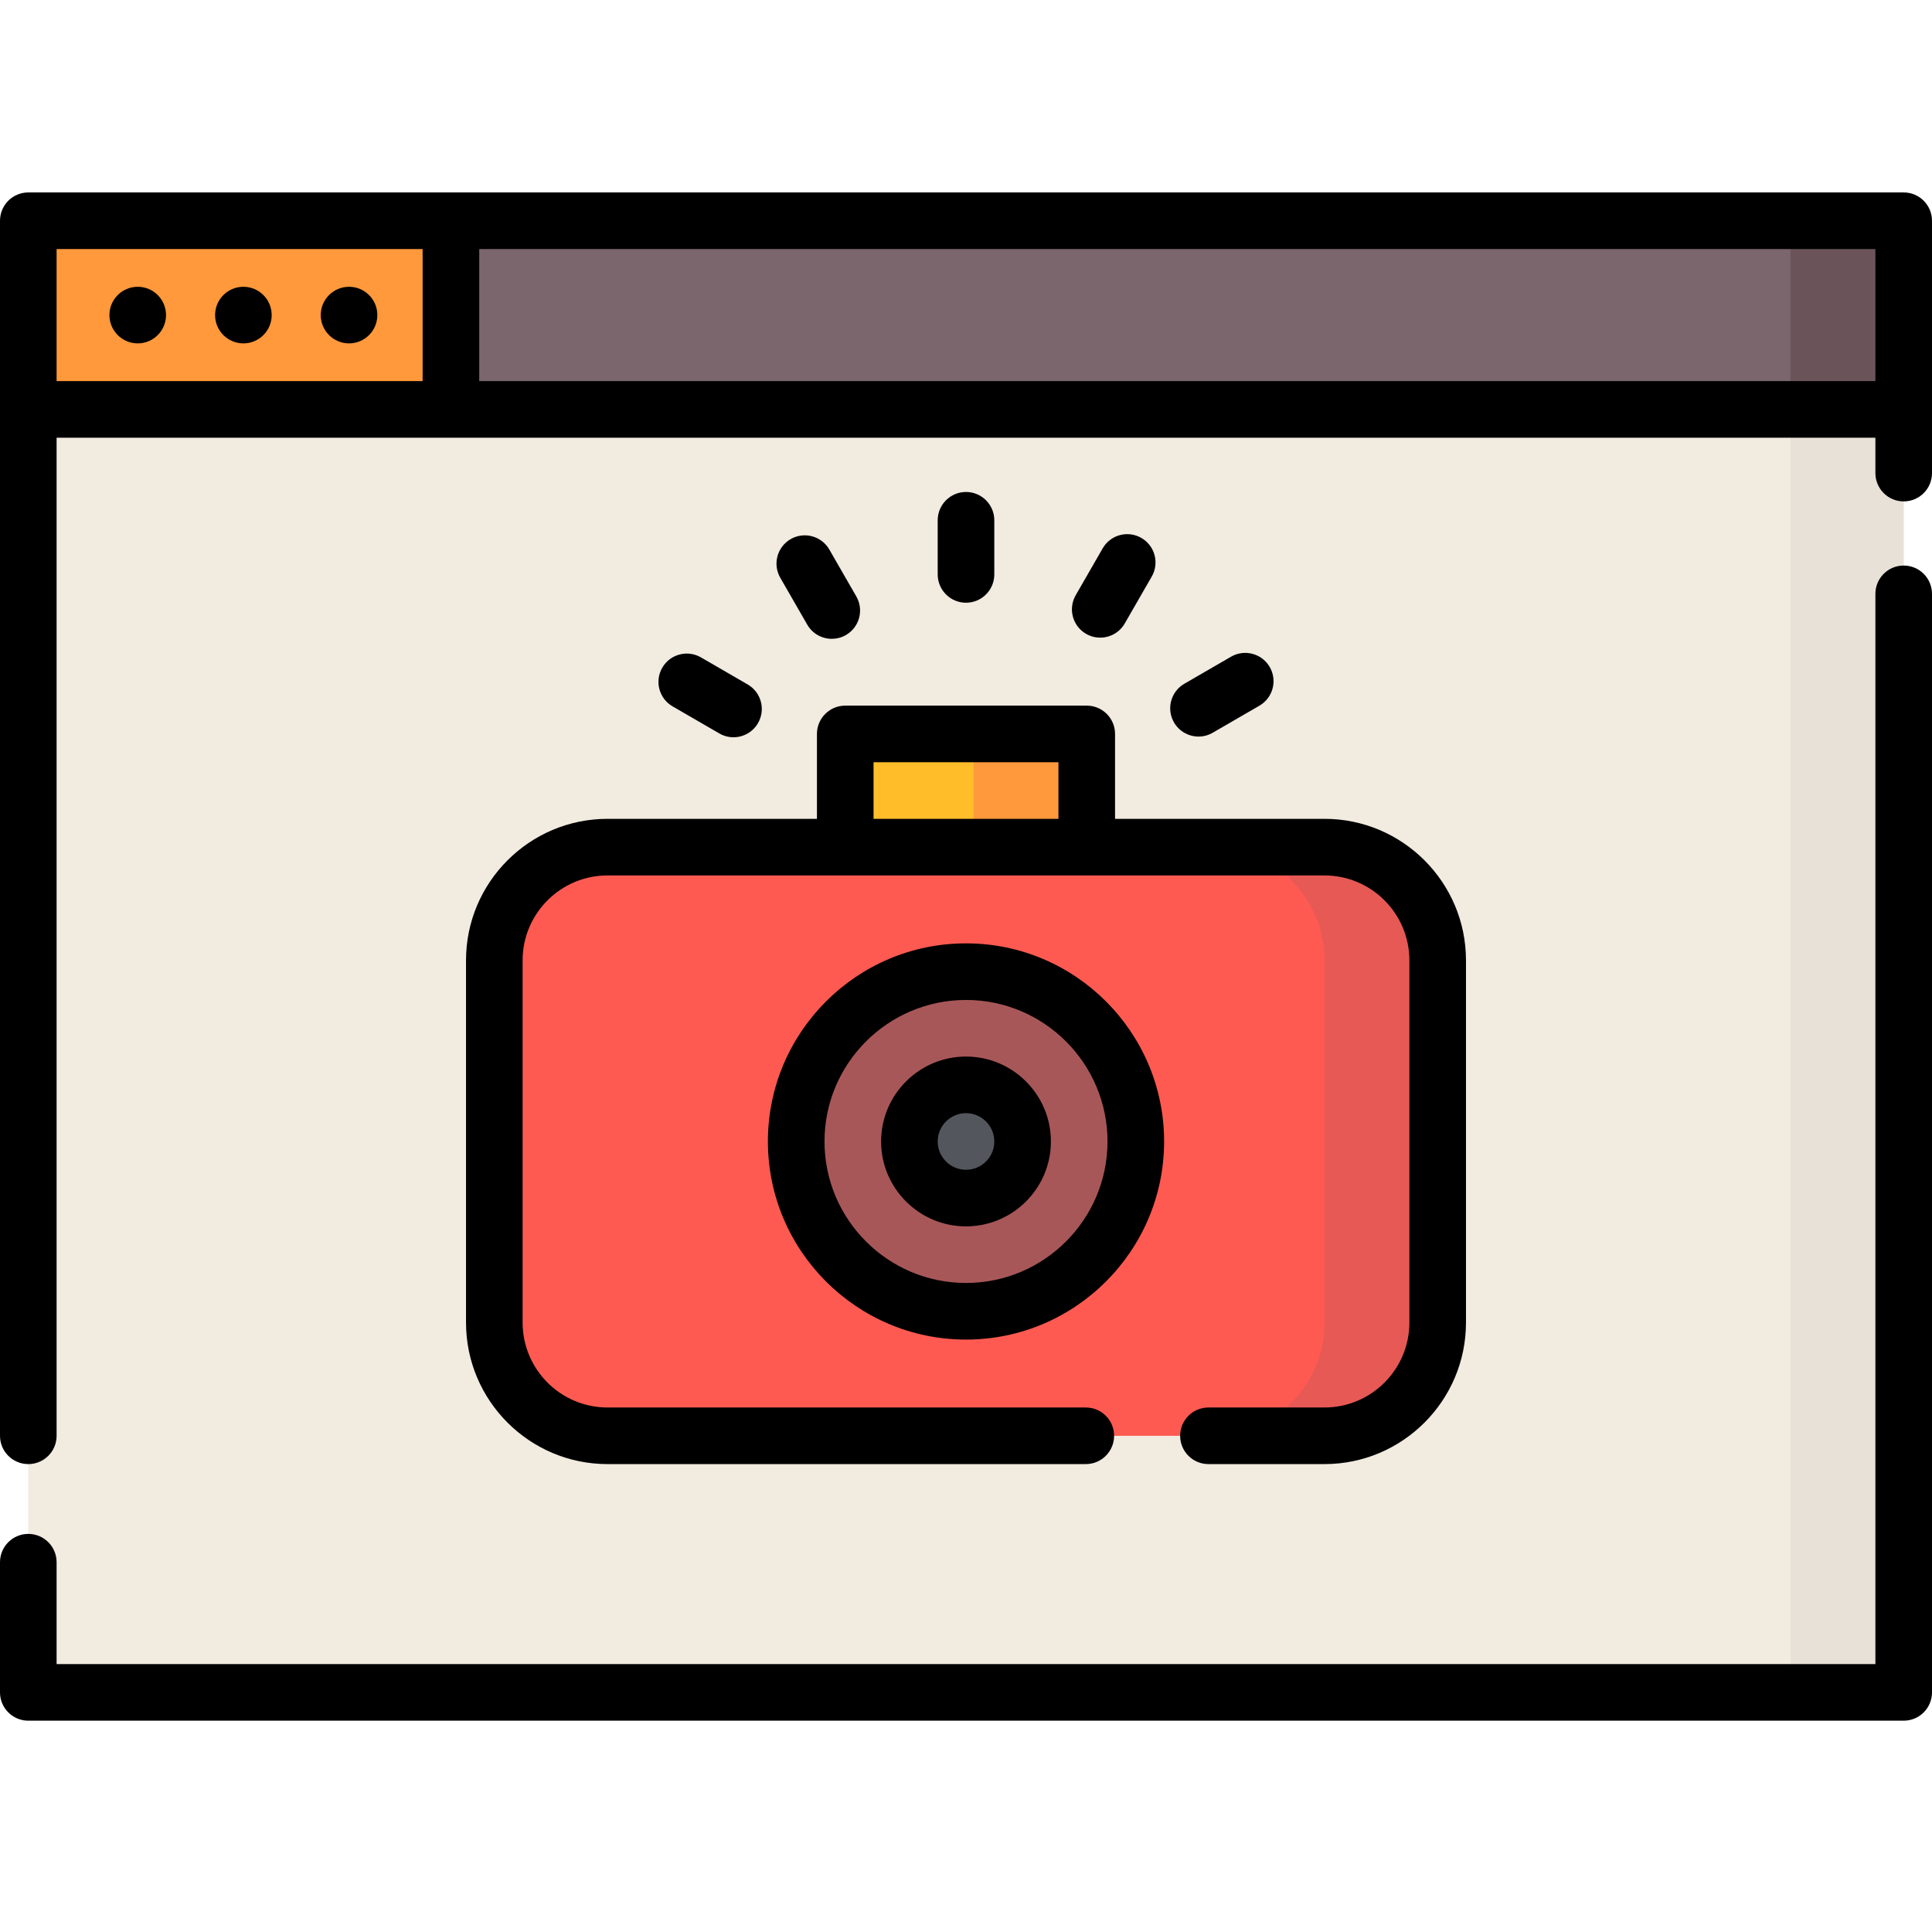
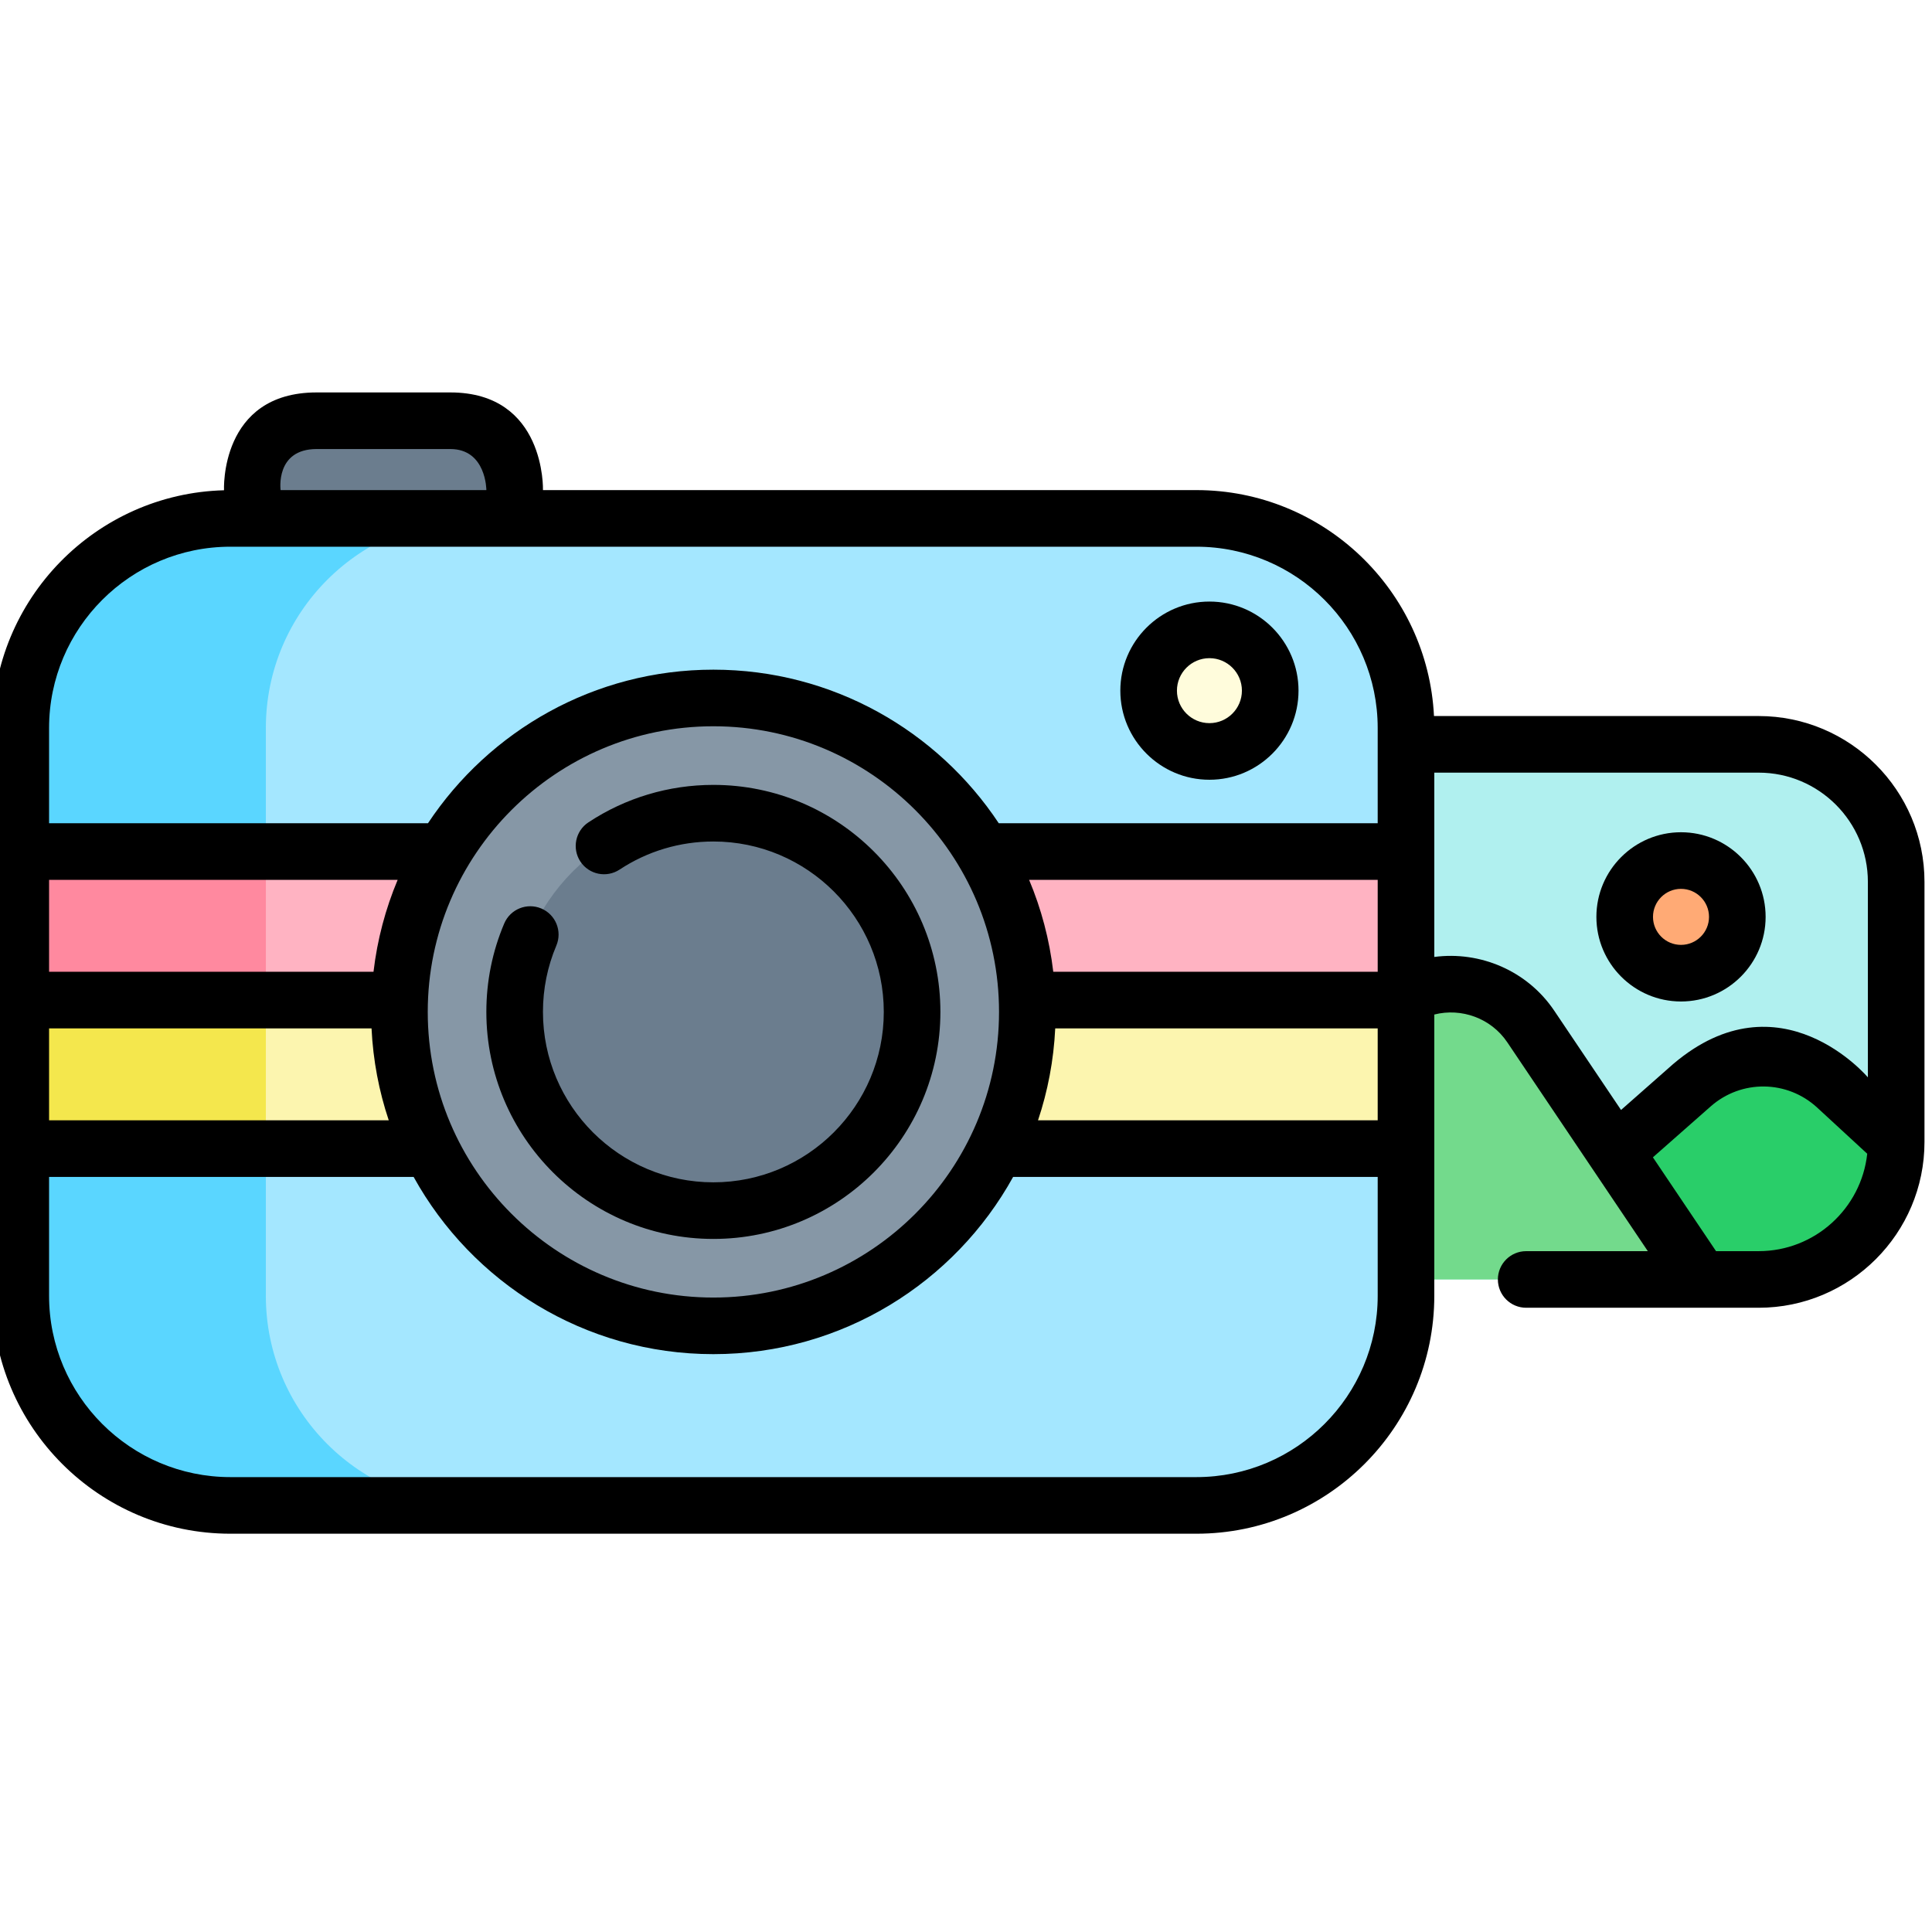
- <svg xmlns="http://www.w3.org/2000/svg" version="1.1" id="Capa_1" x="0px" y="0px" viewBox="0 0 256 256" xml:space="preserve" width="256" height="256">
-   <defs id="defs32" />
-   <rect x="3.75" y="29.25" style="fill:#7a666c;stroke-width:0.5" width="248.5" height="25" id="rect1" />
-   <rect x="237.25" y="29.25" style="fill:#6a545a;stroke-width:0.5" width="15" height="25" id="rect2" />
-   <rect x="3.75" y="54.25" style="fill:#f1ebe0;stroke-width:0.5" width="248.5" height="170" id="rect3" />
-   <rect x="237.25" y="54.25" style="fill:#e8e1d7;stroke-width:0.5" width="15" height="170" id="rect4" />
-   <rect x="3.75" y="29.25" style="fill:#ff993b;stroke-width:0.5" width="56" height="25" id="rect5" />
-   <path style="fill:#ff5a51;stroke-width:0.5" d="m 175.5,190.25 h -95 c -8.284,0 -15,-6.715 -15,-15 v -48 c 0,-8.284 6.715,-15 15,-15 h 95 c 8.284,0 15,6.715 15,15 v 48 c 0,8.284 -6.715,15 -15,15 z" id="path5" />
-   <path style="fill:#e75955;stroke-width:0.5" d="m 175.5,112.25 h -15 c 8.284,0 15,6.716 15,15 v 48 c 0,8.284 -6.715,15 -15,15 h 15 c 8.284,0 15,-6.716 15,-15 v -48 c 0,-8.284 -6.715,-15 -15,-15 z" id="path6" />
-   <circle style="fill:#a85759;stroke-width:0.5" cx="128" cy="151.25" r="22.5" id="circle6" />
-   <path style="fill:#53575d;stroke-width:0.5" d="m 128,158.75 c -4.136,0 -7.5,-3.365 -7.5,-7.5 0,-4.136 3.365,-7.5 7.5,-7.5 4.136,0 7.5,3.365 7.5,7.5 0,4.136 -3.365,7.5 -7.5,7.5 z" id="path7" />
-   <rect x="112" y="97.25" style="fill:#ffbd2a;stroke-width:0.5" width="32" height="15" id="rect7" />
-   <rect x="129" y="97.25" style="fill:#ff993b;stroke-width:0.5" width="15" height="15" id="rect8" />
-   <path d="M 252.25,25.5 H 59.75 3.75 C 1.679,25.5 0,27.178 0,29.25 v 0 161 c 0,2.071 1.679,3.75 3.75,3.75 2.071,0 3.75,-1.679 3.75,-3.75 V 58 58 h 241 v 4.688 c 0,2.071 1.679,3.75 3.75,3.75 2.071,0 3.75,-1.679 3.75,-3.75 V 29.25 v 0 c 0,-2.071 -1.679,-3.75 -3.75,-3.75 z M 7.5,50.5 V 33 H 56 v 17.5 z m 56,0 V 33 h 185 v 17.5 z" id="path8" style="stroke-width:0.5" />
-   <path d="m 252.25,74.938 c -2.071,0 -3.75,1.679 -3.75,3.75 V 220.5 H 7.5 V 207 c 0,-2.071 -1.679,-3.75 -3.75,-3.75 C 1.679,203.25 0,204.929 0,207 v 17.25 c 0,2.071 1.679,3.75 3.75,3.75 h 248.5 c 2.071,0 3.75,-1.679 3.75,-3.75 V 78.688 c 0,-2.071 -1.679,-3.75 -3.75,-3.75 z" id="path9" style="stroke-width:0.5" />
-   <circle cx="18.25" cy="41.75" r="3.75" id="circle9" style="stroke-width:0.5" />
-   <circle cx="46.25" cy="41.75" r="3.75" id="circle10" style="stroke-width:0.5" />
-   <circle cx="32.25" cy="41.75" r="3.75" id="circle11" style="stroke-width:0.5" />
-   <path d="m 61.75,127.25 v 48 c 0,10.339 8.411,18.75 18.75,18.75 h 63.375 c 2.071,0 3.75,-1.679 3.75,-3.75 0,-2.071 -1.679,-3.75 -3.75,-3.75 H 80.5 c -6.204,0 -11.25,-5.047 -11.25,-11.25 v -48 C 69.25,121.047 74.296,116 80.5,116 v 0 h 95 v 0 c 6.203,0 11.25,5.047 11.25,11.25 v 48 c 0,6.203 -5.047,11.25 -11.25,11.25 h -15.375 c -2.071,0 -3.75,1.679 -3.75,3.75 0,2.071 1.679,3.75 3.75,3.75 H 175.5 c 10.339,0 18.75,-8.411 18.75,-18.75 v -48 c 0,-10.339 -8.411,-18.75 -18.75,-18.75 H 147.75 V 97.25 c 0,-2.071 -1.679,-3.75 -3.75,-3.75 h -32 c -2.071,0 -3.75,1.679 -3.75,3.75 V 108.5 H 80.5 c -10.339,0 -18.75,8.411 -18.75,18.75 z m 54,-26.25 h 24.5 v 7.5 h -24.5 z" id="path11" style="stroke-width:0.5" />
-   <path d="m 101.75,151.25 c 0,14.474 11.775,26.25 26.25,26.25 14.474,0 26.25,-11.776 26.25,-26.25 0,-14.474 -11.776,-26.25 -26.25,-26.25 -14.475,0 -26.25,11.776 -26.25,26.25 z m 45,0 c 0,10.339 -8.411,18.75 -18.75,18.75 -10.339,0 -18.75,-8.411 -18.75,-18.75 0,-10.339 8.411,-18.75 18.75,-18.75 10.339,0 18.75,8.411 18.75,18.75 z" id="path12" style="stroke-width:0.5" />
-   <path d="m 116.75,151.25 c 0,6.203 5.046,11.25 11.25,11.25 6.203,0 11.25,-5.047 11.25,-11.25 0,-6.203 -5.047,-11.25 -11.25,-11.25 -6.204,0 -11.25,5.047 -11.25,11.25 z m 15,0 c 0,2.068 -1.682,3.75 -3.75,3.75 -2.068,0 -3.75,-1.682 -3.75,-3.75 0,-2.068 1.682,-3.75 3.75,-3.75 2.068,0 3.75,1.682 3.75,3.75 z" id="path13" style="stroke-width:0.5" />
-   <path d="m 131.75,76.114 v -7.175 c 0,-2.071 -1.679,-3.75 -3.75,-3.75 -2.071,0 -3.75,1.679 -3.75,3.75 v 7.175 c 0,2.071 1.679,3.75 3.75,3.75 2.071,0 3.75,-1.679 3.75,-3.75 z" id="path14" style="stroke-width:0.5" />
-   <path d="m 110.217,84.648 c 0.634,0 1.278,-0.161 1.867,-0.5 1.795,-1.033 2.413,-3.325 1.38,-5.12 l -3.575,-6.213 c -1.033,-1.796 -3.326,-2.413 -5.12,-1.381 -1.795,1.033 -2.413,3.325 -1.38,5.12 l 3.575,6.213 c 0.694,1.206 1.956,1.881 3.253,1.881 z" id="path15" style="stroke-width:0.5" />
-   <path d="m 95.313,97.184 c 0.592,0.344 1.238,0.506 1.876,0.506 1.294,0 2.553,-0.67 3.248,-1.871 1.038,-1.792 0.427,-4.087 -1.365,-5.125 L 92.88,87.108 c -1.792,-1.038 -4.087,-0.427 -5.125,1.365 -1.038,1.792 -0.427,4.087 1.365,5.125 z" id="path16" style="stroke-width:0.5" />
-   <path d="m 158.811,97.599 c 0.638,0 1.284,-0.163 1.877,-0.506 l 6.192,-3.587 c 1.792,-1.038 2.404,-3.333 1.365,-5.125 -1.038,-1.792 -3.333,-2.402 -5.125,-1.365 l -6.192,3.587 c -1.792,1.038 -2.404,3.333 -1.365,5.125 0.696,1.2 1.954,1.871 3.248,1.871 z" id="path17" style="stroke-width:0.5" />
-   <path d="m 145.783,84.491 c 1.298,0 2.56,-0.675 3.254,-1.881 l 3.575,-6.213 c 1.032,-1.795 0.415,-4.088 -1.381,-5.12 -1.794,-1.032 -4.088,-0.414 -5.12,1.381 l -3.575,6.213 c -1.032,1.795 -0.415,4.088 1.381,5.12 0.59,0.339 1.232,0.5 1.867,0.5 z" id="path18" style="stroke-width:0.5" />
-   <g id="g18" transform="matrix(0.5,0,0,0.5,0,-1.25)">
- </g>
-   <g id="g19" transform="matrix(0.5,0,0,0.5,0,-1.25)">
- </g>
-   <g id="g20" transform="matrix(0.5,0,0,0.5,0,-1.25)">
- </g>
-   <g id="g21" transform="matrix(0.5,0,0,0.5,0,-1.25)">
- </g>
-   <g id="g22" transform="matrix(0.5,0,0,0.5,0,-1.25)">
- </g>
-   <g id="g23" transform="matrix(0.5,0,0,0.5,0,-1.25)">
- </g>
-   <g id="g24" transform="matrix(0.5,0,0,0.5,0,-1.25)">
- </g>
-   <g id="g25" transform="matrix(0.5,0,0,0.5,0,-1.25)">
- </g>
-   <g id="g26" transform="matrix(0.5,0,0,0.5,0,-1.25)">
- </g>
-   <g id="g27" transform="matrix(0.5,0,0,0.5,0,-1.25)">
- </g>
-   <g id="g28" transform="matrix(0.5,0,0,0.5,0,-1.25)">
- </g>
-   <g id="g29" transform="matrix(0.5,0,0,0.5,0,-1.25)">
- </g>
-   <g id="g30" transform="matrix(0.5,0,0,0.5,0,-1.25)">
- </g>
-   <g id="g31" transform="matrix(0.5,0,0,0.5,0,-1.25)">
- </g>
-   <g id="g32" transform="matrix(0.5,0,0,0.5,0,-1.25)">
- </g>
+ <svg xmlns="http://www.w3.org/2000/svg" height="256pt" viewBox="1 -104 256.5 256" width="256pt" version="1.1" id="svg18">
+   <defs id="defs18" />
+   <path d="M 69.329,-25.648 H 34.497 v -14.2 c 0,-4.718 3.826,-8.544 8.544,-8.544 h 17.744 c 4.718,0 8.544,3.826 8.544,8.544 z m 0,0" fill="#6b7d8e" id="path1" style="stroke-width:0.501" />
+   <path d="M 234.485,65.617 H 172.315 V -5.428 h 62.17 c 10.084,0 18.258,8.176 18.258,18.26 v 34.526 c 0,10.084 -8.174,18.258 -18.258,18.258 z m 0,0" fill="#b0f0ef" id="path2" style="stroke-width:0.501" />
+   <path d="m 234.485,65.617 c 10.084,0 18.258,-8.174 18.258,-18.258 l -7.937,-7.317 c -5.391,-4.973 -13.669,-5.067 -19.174,-0.217 l -13.102,11.542 -1.969,14.25 z m 0,0" fill="#29ce69" id="path3" style="stroke-width:0.501" />
+   <path d="m 174.102,39.583 11.031,-9.916 c 5.761,-5.18 14.771,-4.065 19.096,2.364 l 22.599,33.587 h -54.513 z m 0,0" fill="#73da8c" id="path4" style="stroke-width:0.501" />
+   <path d="m 231.652,17.478 c 0,4.129 -3.346,7.476 -7.476,7.476 -4.129,0 -7.478,-3.346 -7.478,-7.476 0,-4.129 3.348,-7.477 7.478,-7.477 4.129,0 7.476,3.348 7.476,7.477 z m 0,0" fill="#ffaa75" id="path5" style="stroke-width:0.501" />
+   <path d="M 159.836,95.615 H 31.587 C 16.217,95.615 3.757,83.155 3.757,67.785 V -7.595 c 0,-15.37 12.46,-27.83 27.83,-27.83 H 159.836 c 15.37,0 27.83,12.46 27.83,27.83 V 67.785 c 0,15.37 -12.46,27.83 -27.83,27.83 z m 0,0" fill="#a4e7ff" id="path6" style="stroke-width:0.501" />
+   <path d="M 36.296,67.785 V -7.595 c 0,-15.37 12.46,-27.83 27.83,-27.83 H 31.587 c -15.37,0 -27.83,12.46 -27.83,27.83 V 67.785 c 0,15.37 12.46,27.83 27.83,27.83 h 32.538 c -15.37,0 -27.83,-12.46 -27.83,-27.83 z m 0,0" fill="#5ad6ff" id="path7" style="stroke-width:0.501" />
+   <path d="M 3.757,8.804 H 187.665 V 28.525 H 3.757 Z m 0,0" fill="#ffb3c2" id="path8" style="stroke-width:0.501" />
+   <path d="M 3.757,8.804 H 36.296 V 28.525 H 3.757 Z m 0,0" fill="#ff899f" id="path9" style="stroke-width:0.501" />
+   <path d="M 3.757,28.527 H 187.665 V 48.247 H 3.757 Z m 0,0" fill="#fcf5af" id="path10" style="stroke-width:0.501" />
+   <path d="M 3.757,28.527 H 36.296 V 48.247 H 3.757 Z m 0,0" fill="#f4e74d" id="path11" style="stroke-width:0.501" />
+   <path d="m 137.391,30.094 c 0,23.02 -18.661,41.681 -41.679,41.681 -23.02,0 -41.681,-18.661 -41.681,-41.681 0,-23.02 18.661,-41.679 41.681,-41.679 23.018,0 41.679,18.66 41.679,41.679 z m 0,0" fill="#8697a6" id="path12" style="stroke-width:0.501" />
+   <path d="m 122.094,30.094 c 0,14.571 -11.812,26.384 -26.382,26.384 -14.571,0 -26.384,-11.812 -26.384,-26.384 0,-14.569 11.812,-26.382 26.384,-26.382 14.569,0 26.382,11.812 26.382,26.382 z m 0,0" fill="#6b7d8e" id="path13" style="stroke-width:0.501" />
+   <path d="m 169.638,-12.556 c 0,4.458 -3.613,8.07 -8.07,8.07 -4.456,0 -8.07,-3.613 -8.07,-8.07 0,-4.458 3.614,-8.07 8.07,-8.07 4.458,0 8.07,3.613 8.07,8.07 z m 0,0" fill="#fffcdc" id="path14" style="stroke-width:0.501" />
+   <path d="M 234.485,-9.186 H 191.382 C 190.552,-25.867 176.72,-39.182 159.838,-39.182 H 73.086 c 0,0 0.405,-12.967 -12.301,-12.967 H 43.041 c -12.908,0 -12.301,12.988 -12.301,12.988 C 13.714,-38.708 0,-24.728 0,-7.595 V 67.785 C 0,85.202 14.17,99.372 31.587,99.372 H 159.836 c 17.417,0 31.587,-14.17 31.587,-31.587 V 30.442 c 3.591,-0.912 7.532,0.481 9.689,3.685 l 18.66,27.732 h -16.151 c -2.074,0 -3.757,1.683 -3.757,3.757 0,2.076 1.683,3.757 3.757,3.757 h 30.865 c 12.139,0 22.016,-9.875 22.016,-22.016 V 12.832 c 0,-12.141 -9.877,-22.018 -22.016,-22.018 z M 50.587,24.769 H 7.515 V 12.562 H 53.795 c -1.609,3.832 -2.706,7.93 -3.207,12.207 z m -0.26,7.515 c 0.204,4.245 0.99,8.341 2.286,12.205 H 7.515 V 32.284 Z m 7.462,-2.19 c 0,-20.91 17.012,-37.922 37.924,-37.922 20.91,0 37.922,17.012 37.922,37.922 0,20.912 -17.012,37.924 -37.922,37.924 -20.912,0 -37.924,-17.012 -37.924,-37.924 z m 83.047,-5.325 c -0.503,-4.278 -1.599,-8.376 -3.207,-12.207 h 46.28 v 12.207 z m 0.26,7.515 h 42.812 v 12.205 h -45.098 c 1.294,-3.865 2.082,-7.961 2.286,-12.205 z M 43.041,-44.634 h 17.744 c 4.787,0 4.787,5.452 4.787,5.452 H 38.254 c 0,0 -0.742,-5.452 4.787,-5.452 z M 31.587,-31.667 H 159.836 c 13.274,0 24.072,10.8 24.072,24.072 V 5.047 H 133.601 C 125.458,-7.231 111.515,-15.342 95.71,-15.342 c -15.804,0 -29.746,8.112 -37.89,20.389 H 7.515 V -7.595 c 0,-13.274 10.798,-24.072 24.072,-24.072 z M 159.836,91.857 H 31.587 c -13.274,0 -24.072,-10.8 -24.072,-24.072 V 52.004 H 55.916 c 7.748,14.016 22.681,23.528 39.795,23.528 17.115,0 32.049,-9.513 39.795,-23.528 h 48.403 v 15.781 c 0,13.272 -10.798,24.072 -24.072,24.072 z m 31.587,-69.059 V -1.671 h 43.063 c 7.996,0 14.501,6.507 14.501,14.503 v 25.953 c 0,0 -11.65,-13.832 -25.838,-1.781 l -6.933,6.11 -8.869,-13.18 c -3.587,-5.331 -9.867,-7.939 -15.924,-7.135 z m 43.063,39.061 h -5.658 l -8.382,-12.458 7.671,-6.759 c 4.072,-3.589 10.153,-3.517 14.143,0.16 l 6.64,6.123 c -0.785,7.262 -6.949,12.933 -14.415,12.933 z m 0,0" id="path15" style="stroke-width:0.501" />
+   <path d="m 224.176,28.711 c 6.196,0 11.235,-5.039 11.235,-11.233 0,-6.194 -5.039,-11.235 -11.235,-11.235 -6.194,0 -11.233,5.041 -11.233,11.235 0,6.194 5.039,11.233 11.233,11.233 z m 0,-14.953 c 2.051,0 3.72,1.669 3.72,3.72 0,2.051 -1.669,3.718 -3.72,3.718 -2.051,0 -3.718,-1.667 -3.718,-3.718 0,-2.051 1.667,-3.72 3.718,-3.72 z m 0,0" id="path16" style="stroke-width:0.501" />
+   <path d="m 95.712,60.235 c 16.618,0 30.139,-13.521 30.139,-30.141 0,-16.618 -13.521,-30.139 -30.139,-30.139 -5.928,0 -11.663,1.718 -16.591,4.973 -1.732,1.143 -2.207,3.474 -1.065,5.205 1.145,1.732 3.474,2.207 5.205,1.065 3.695,-2.438 8,-3.728 12.45,-3.728 12.476,0 22.624,10.149 22.624,22.626 0,12.476 -10.149,22.624 -22.624,22.624 -12.478,0 -22.626,-10.149 -22.626,-22.624 0,-3.057 0.597,-6.02 1.777,-8.806 0.808,-1.912 -0.086,-4.115 -1.998,-4.926 -1.912,-0.806 -4.115,0.086 -4.924,1.998 -1.573,3.718 -2.37,7.665 -2.37,11.734 0,16.618 13.521,30.139 30.141,30.139 z m 0,0" id="path17" style="stroke-width:0.501" />
+   <path d="m 161.568,-0.728 c 6.523,0 11.828,-5.307 11.828,-11.828 0,-6.523 -5.305,-11.828 -11.828,-11.828 -6.522,0 -11.828,5.305 -11.828,11.828 0,6.523 5.307,11.828 11.828,11.828 z m 0,-16.141 c 2.38,0 4.313,1.933 4.313,4.313 0,2.378 -1.933,4.313 -4.313,4.313 -2.378,0 -4.313,-1.935 -4.313,-4.313 0,-2.38 1.935,-4.313 4.313,-4.313 z m 0,0" id="path18" style="stroke-width:0.501" />
</svg>
